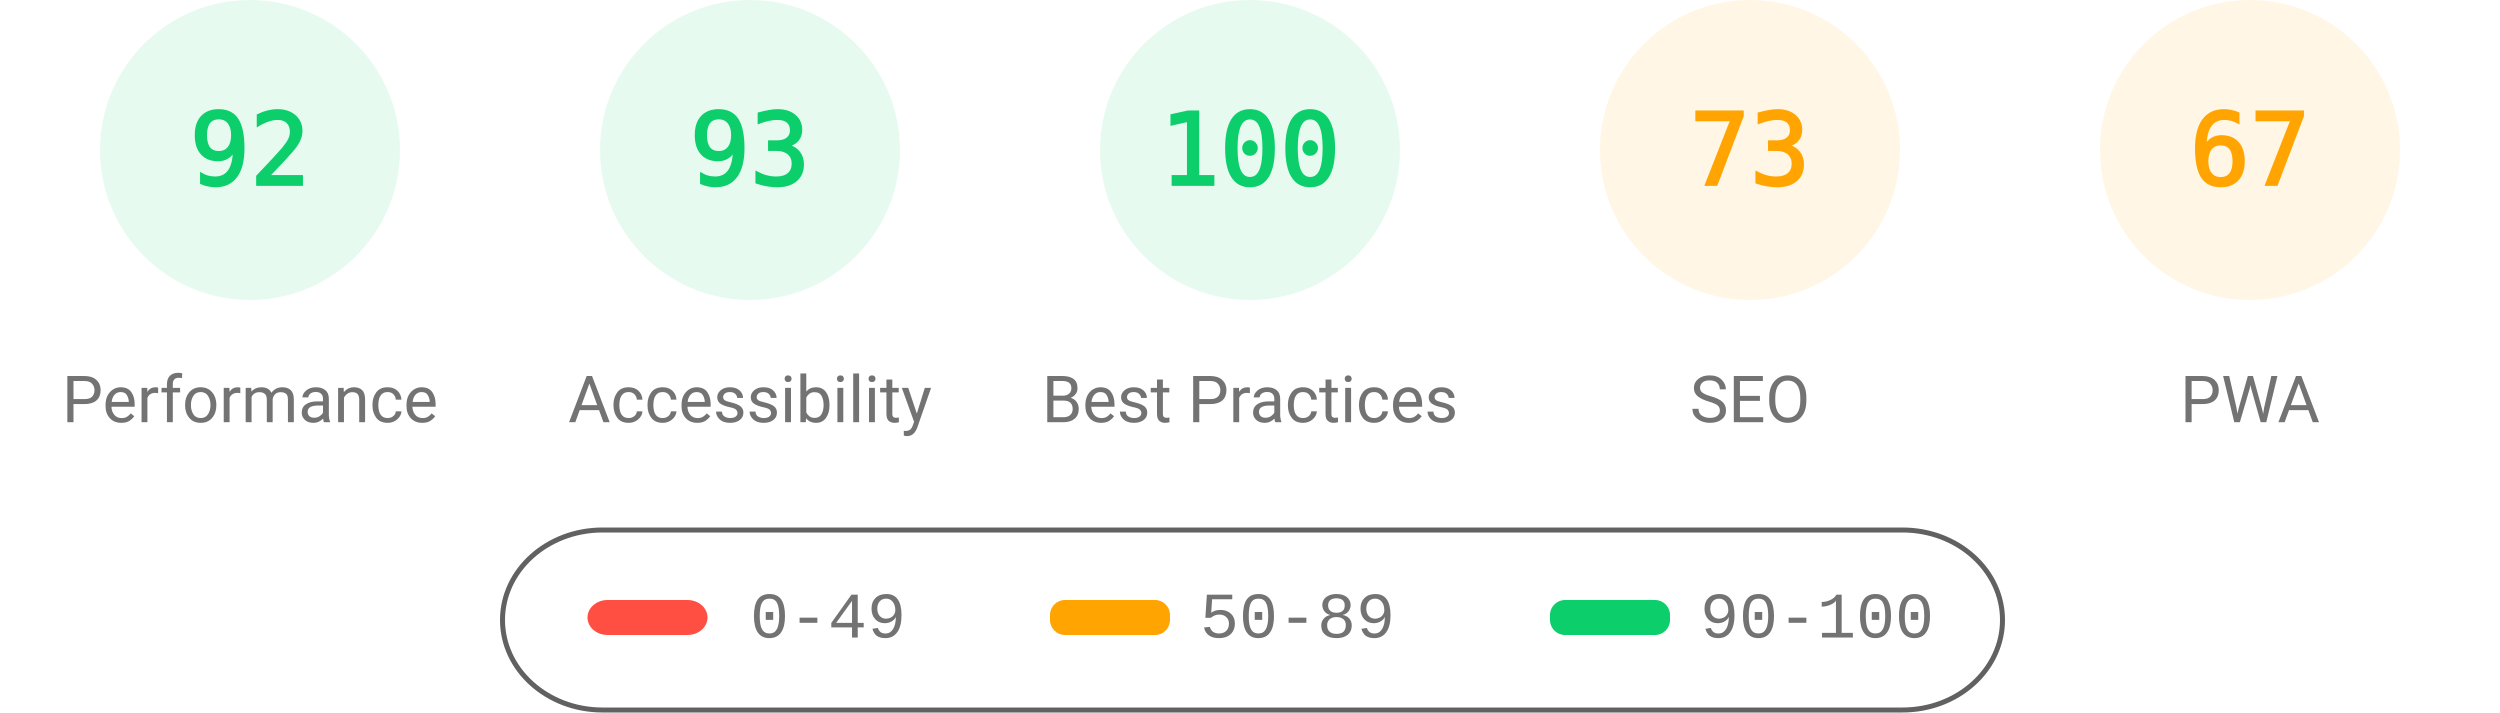
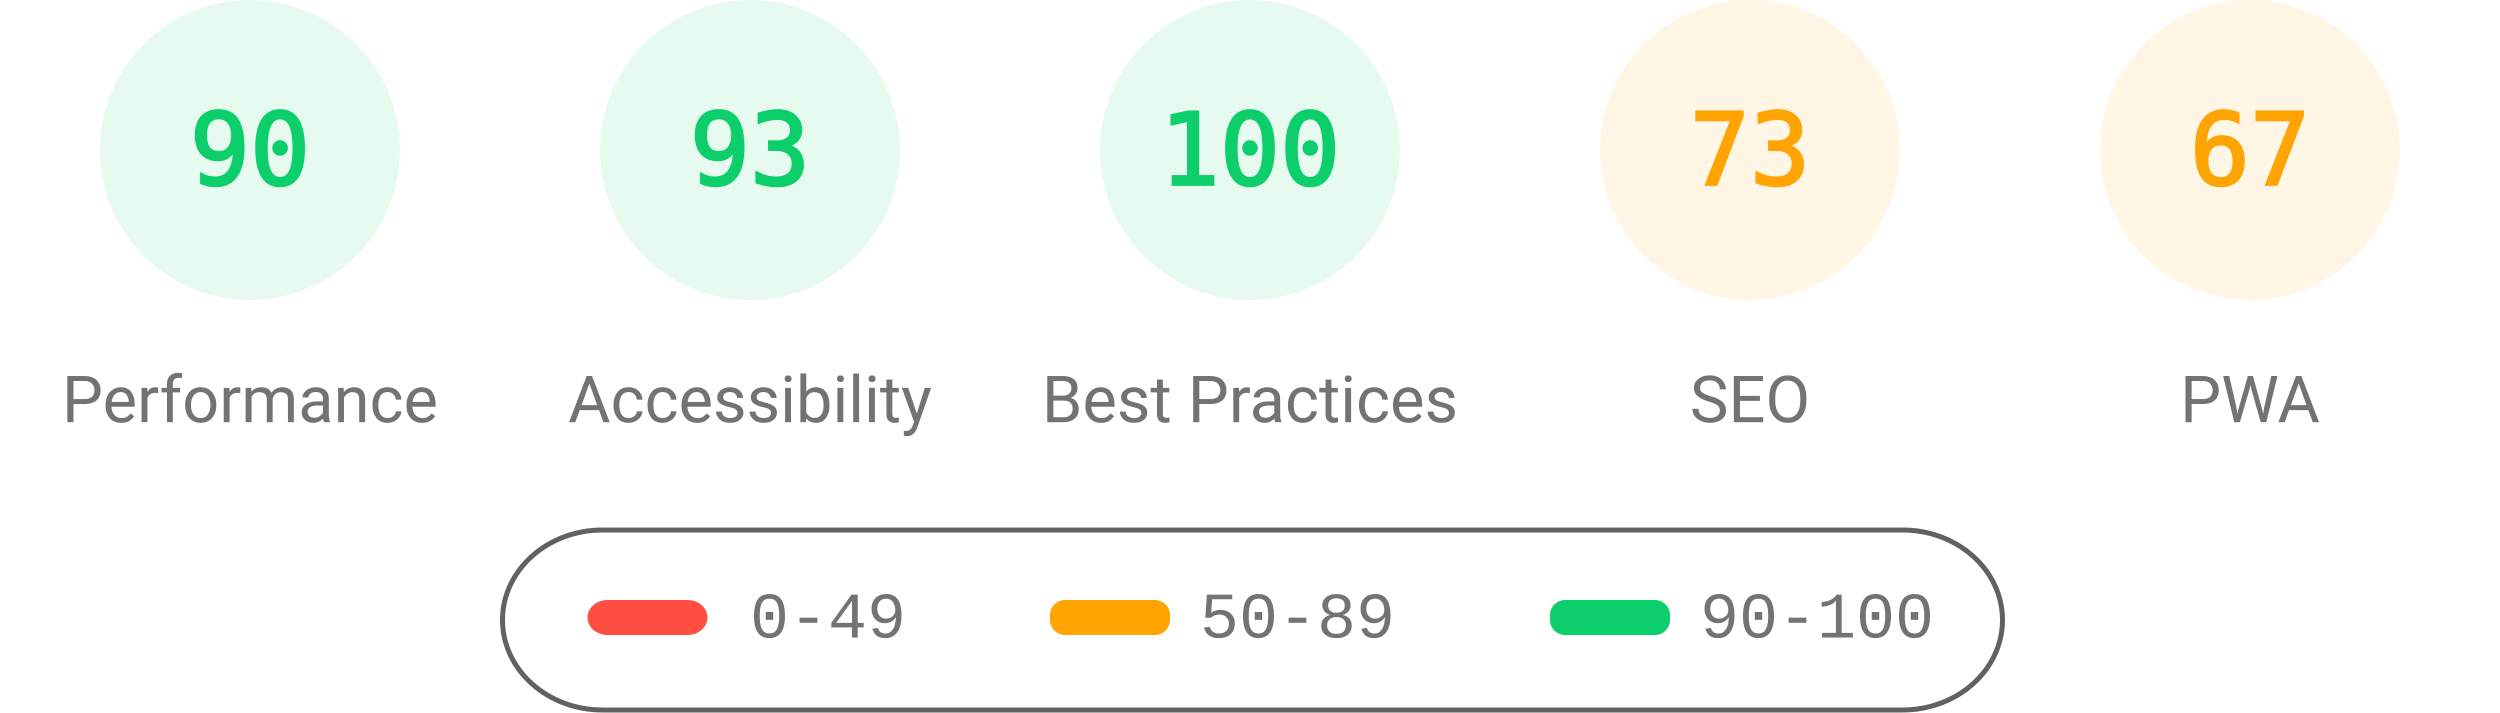
<svg xmlns="http://www.w3.org/2000/svg" fill="none" width="1000" height="285">
  <style>.gauge-base{opacity:.1}.gauge-arc{fill:none;animation-delay:250ms;stroke-linecap:round;transform:rotate(-90deg);transform-origin:100px 60px;animation:load-gauge 1s ease forwards}.guage-text{font-size:40px;font-family:monospace;text-align:center}.guage-red{color:#ff4e42;fill:#ff4e42;stroke:#ff4e42}.guage-orange{color:#ffa400;fill:#ffa400;stroke:#ffa400}.guage-green{color:#0cce6b;fill:#0cce6b;stroke:#0cce6b}.guage-undefined{color:#5c5c5c;fill:#5c5c5c;stroke:#5c5c5c}.guage-title{color:#737373;fill:#737373;stroke:none;font-size:26px;line-height:26px;font-family:Roboto,Halvetica,Arial,sans-serif}@keyframes load-gauge{from{stroke-dasharray:0 352.858}}</style>
  <svg class="guage-div guage-perf guage-green" viewBox="0 0 200 200" width="200" height="200">
    <circle class="gauge-base" r="56" cx="100" cy="60" stroke-width="8" />
-     <circle class="gauge-arc guage-arc-1" r="56" cx="100" cy="60" stroke-width="8" style="stroke-dasharray:323.709,351.858" />
-     <text class="guage-text" x="100" y="60" alignment-baseline="central" dominant-baseline="central" text-anchor="middle">92</text>
+     <circle class="gauge-arc guage-arc-1" r="56" cx="100" cy="60" stroke-width="8" style="stroke-dasharray:316.672,351.858" />
+     <text class="guage-text" x="100" y="60" alignment-baseline="central" dominant-baseline="central" text-anchor="middle">90</text>
    <text class="guage-title" x="100" y="160" alignment-baseline="central" dominant-baseline="central" text-anchor="middle">Performance</text>
  </svg>
  <svg class="guage-div guage-acc guage-green" viewBox="0 0 200 200" width="200" height="200" x="200">
    <circle class="gauge-base" r="56" cx="100" cy="60" stroke-width="8" />
    <circle class="gauge-arc guage-arc-2" r="56" cx="100" cy="60" stroke-width="8" style="stroke-dasharray:327.228,351.858" />
    <text class="guage-text" x="100" y="60" alignment-baseline="central" dominant-baseline="central" text-anchor="middle">93</text>
    <text class="guage-title" x="100" y="160" alignment-baseline="central" dominant-baseline="central" text-anchor="middle">Accessibility</text>
  </svg>
  <svg class="guage-div guage-best guage-green" viewBox="0 0 200 200" width="200" height="200" x="400">
    <circle class="gauge-base" r="56" cx="100" cy="60" stroke-width="8" />
    <circle class="gauge-arc guage-arc-3" r="56" cx="100" cy="60" stroke-width="8" style="stroke-dasharray:351.858,351.858" />
    <text class="guage-text" x="100" y="60" alignment-baseline="central" dominant-baseline="central" text-anchor="middle">100</text>
    <text class="guage-title" x="100" y="160" alignment-baseline="central" dominant-baseline="central" text-anchor="middle">Best Practices</text>
  </svg>
  <svg class="guage-div guage-seo guage-orange" viewBox="0 0 200 200" width="200" height="200" x="600">
    <circle class="gauge-base" r="56" cx="100" cy="60" stroke-width="8" />
    <circle class="gauge-arc guage-arc-4" r="56" cx="100" cy="60" stroke-width="8" style="stroke-dasharray:256.856,351.858" />
    <text class="guage-text" x="100" y="60" alignment-baseline="central" dominant-baseline="central" text-anchor="middle">73</text>
    <text class="guage-title" x="100" y="160" alignment-baseline="central" dominant-baseline="central" text-anchor="middle">SEO</text>
  </svg>
  <svg class="guage-div guage-pwa guage-orange" viewBox="0 0 200 200" width="200" height="200" x="800">
    <circle class="gauge-base" r="56" cx="100" cy="60" stroke-width="8" />
    <circle class="gauge-arc guage-arc-4" r="56" cx="100" cy="60" stroke-width="8" style="stroke-dasharray:235.745,351.858" />
    <text class="guage-text" x="100" y="60" alignment-baseline="central" dominant-baseline="central" text-anchor="middle">67</text>
    <text class="guage-title" x="100" y="160" alignment-baseline="central" dominant-baseline="central" text-anchor="middle">PWA</text>
  </svg>
  <svg width="604" height="76" x="200" y="210">
    <path fill="none" id="canvas_background" d="M-1-1h604v80H-1z" />
    <rect fill-opacity="0" stroke="#616161" stroke-width="2" rx="40" id="svg_2" height="72" width="600" y="2" x="1" fill="#000" />
    <rect stroke="#000" rx="8" id="svg_3" height="14" width="48" y="30" x="35" stroke-opacity="null" stroke-width="0" fill="#ff4e42" />
    <rect stroke="#000" rx="6" id="svg_4" height="14" width="48" y="30" x="220" stroke-opacity="null" stroke-width="0" fill="#ffa400" />
    <rect stroke="#000" rx="6" id="svg_5" height="14" width="48" y="30" x="420" stroke-opacity="null" stroke-width="0" fill="#0cce6b" />
    <text xml:space="preserve" text-anchor="start" font-family="'Courier New', Courier, monospace" font-size="26" id="svg_6" y="45" x="100" stroke-opacity="null" stroke-width="0" stroke="#000" fill="#737373">0-49</text>
    <text xml:space="preserve" text-anchor="start" font-family="'Courier New', Courier, monospace" font-size="26" id="svg_7" y="45" x="280" stroke-opacity="null" stroke-width="0" stroke="#000" fill="#737373">50-89</text>
    <text xml:space="preserve" text-anchor="start" font-family="'Courier New', Courier, monospace" font-size="26" id="svg_8" y="45" x="480" stroke-opacity="null" stroke-width="0" stroke="#000" fill="#737373">90-100</text>
  </svg>
</svg>
